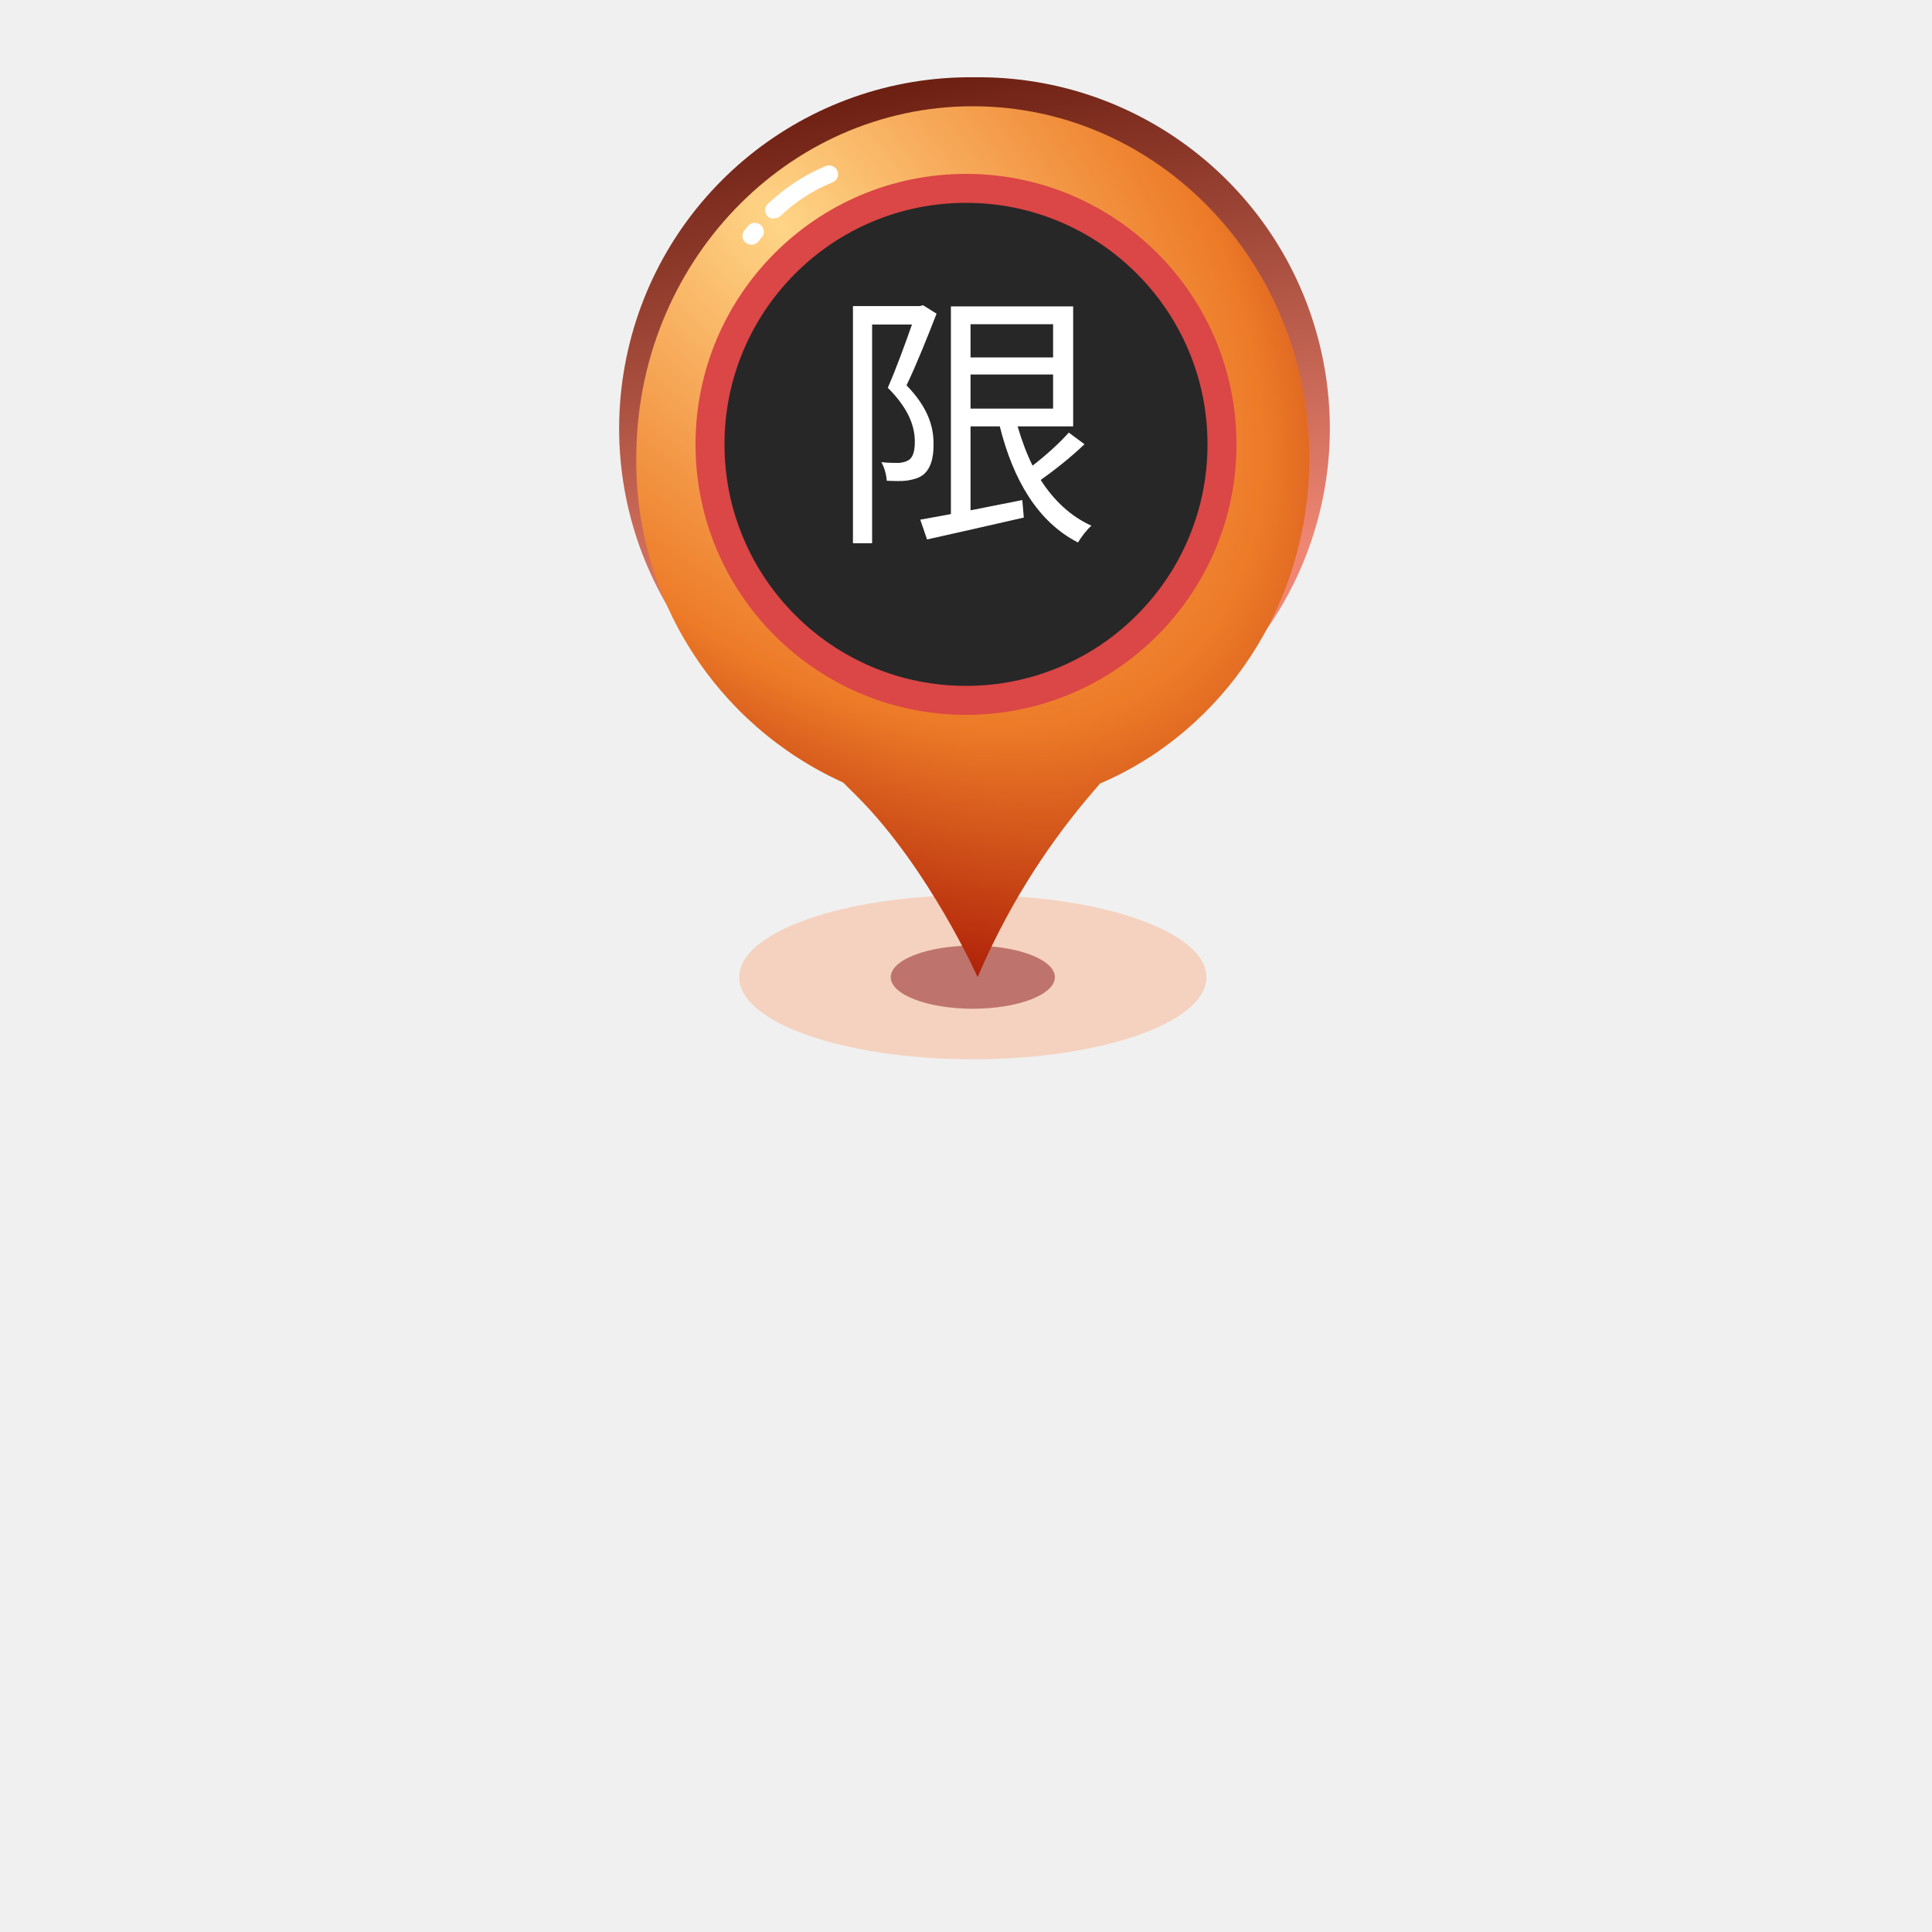
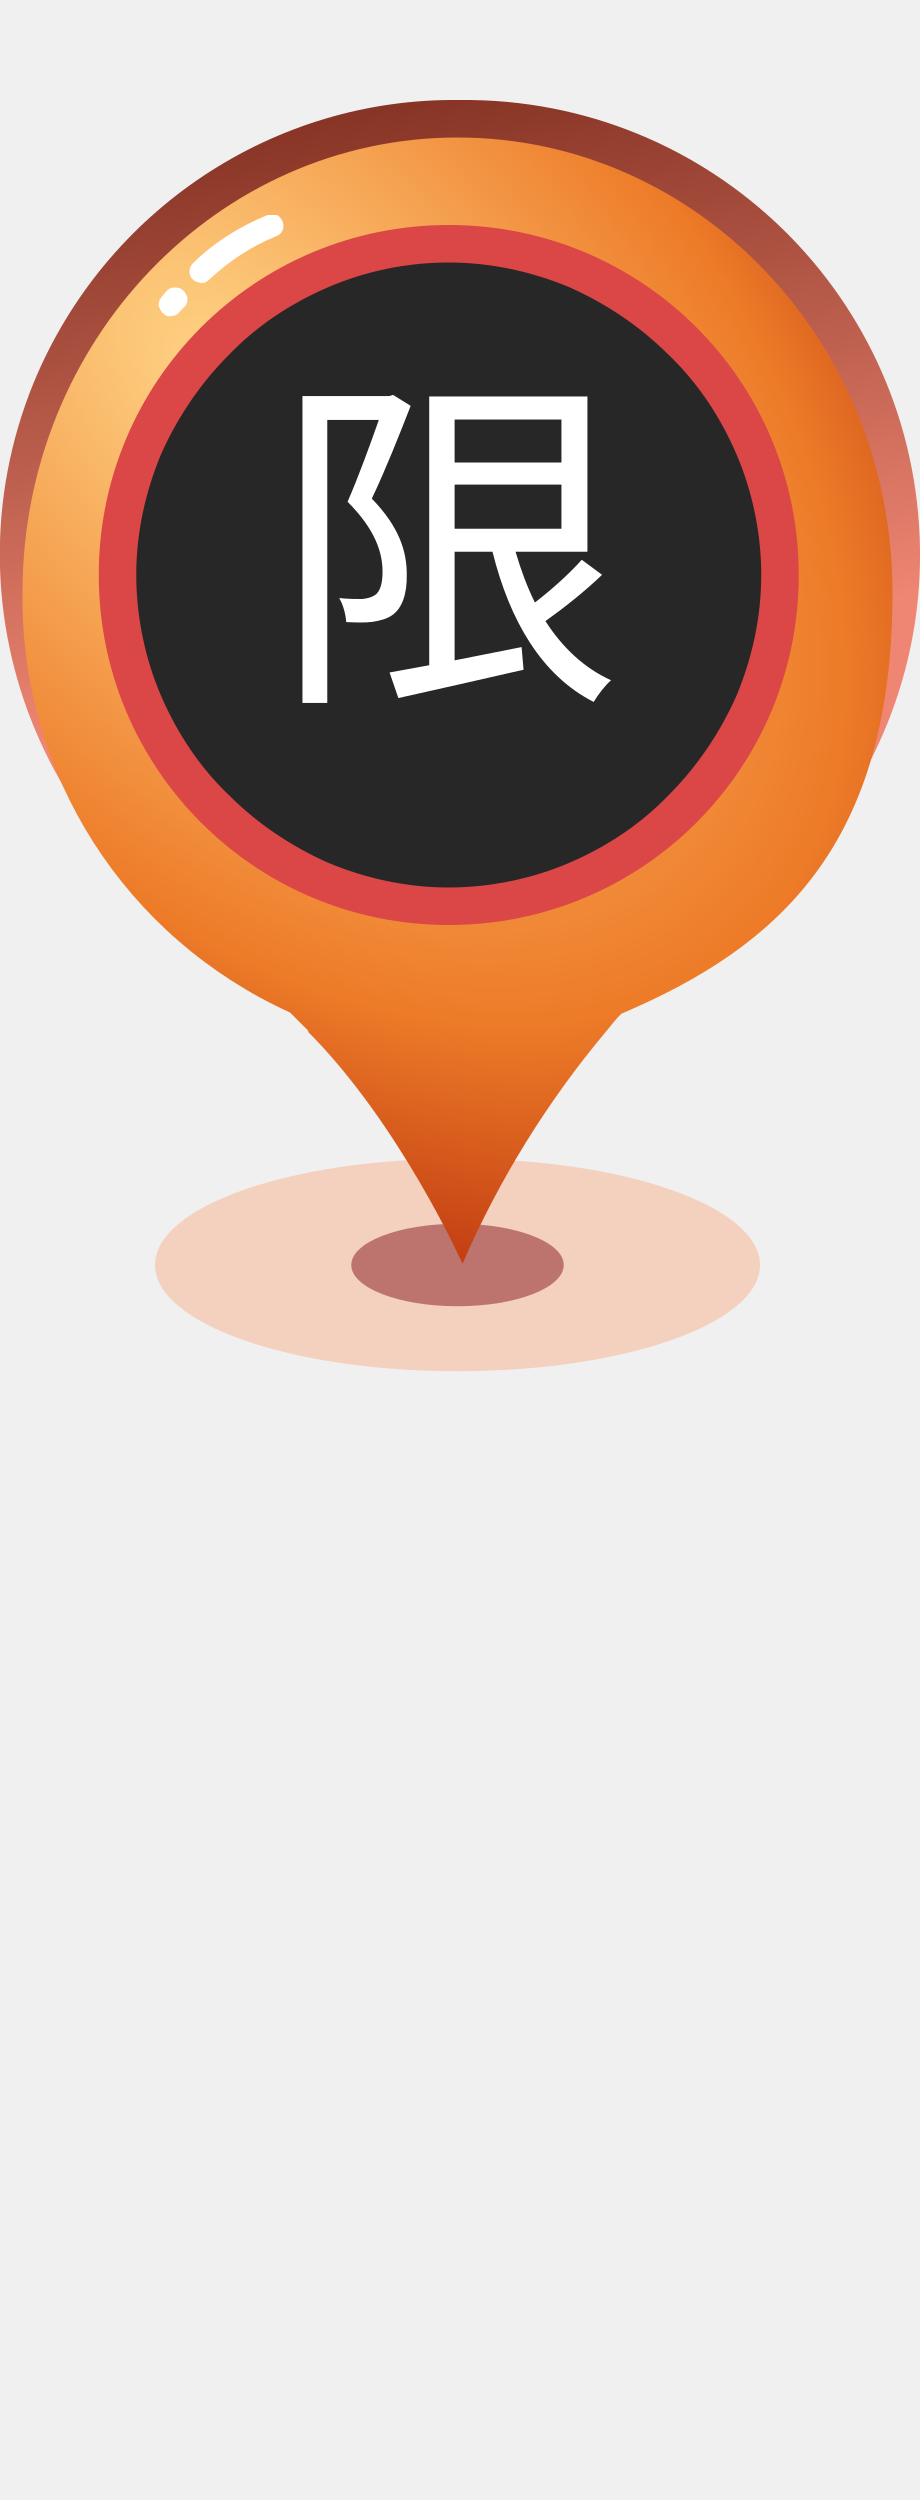
- <svg xmlns="http://www.w3.org/2000/svg" width="200" height="200" viewBox="0 0 200 200">
+ <svg xmlns="http://www.w3.org/2000/svg" id="b" width="73.6" height="200" viewBox="0 0 73.6 200">
  <defs>
-     <style>.a{fill:#4d4d4d;}.a,.b{opacity:0;}.b,.h,.j{fill:#fff;}.c{fill:#ff8a4c;opacity:0.304;}.d{fill:#a74d4b;opacity:0.708;}.e{fill:url(#a);}.f{fill:url(#b);}.g{fill:url(#c);}.i{fill:#272727;}.j{font-size:28px;font-family:PingFangSC-Regular, PingFang SC;letter-spacing:0.013em;}.k,.l{stroke:none;}.l{fill:#db4646;}</style>
-     <linearGradient id="a" x1="0.301" y1="-0.037" x2="0.414" y2="0.628" gradientUnits="objectBoundingBox">
+     <linearGradient id="d" x1="17.2" y1="200.1" x2="17.3" y2="199.4" gradientTransform="translate(-1235.9 18039.9) scale(73.6 -90.2)" gradientUnits="userSpaceOnUse">
      <stop offset="0" stop-color="#5f1508" />
      <stop offset="1" stop-color="#ef8673" />
    </linearGradient>
-     <radialGradient id="b" cx="0.21" cy="0.134" r="1.274" gradientTransform="matrix(0.849, 0.529, -0.307, 0.493, 0.073, -0.043)" gradientUnits="objectBoundingBox">
+     <radialGradient id="e" cx="17.1" cy="198.8" fx="17.1" fy="198.8" r="1.3" gradientTransform="translate(-5248.8 8042.3) rotate(38.9) scale(76 -48) skewX(-8.4)" gradientUnits="userSpaceOnUse">
      <stop offset="0" stop-color="#ffd587" />
-       <stop offset="0.627" stop-color="#ed7b28" />
+       <stop offset=".6" stop-color="#ed7b28" />
      <stop offset="1" stop-color="#a81705" />
    </radialGradient>
-     <radialGradient id="c" cx="0.5" cy="0.5" r="0.5" gradientUnits="objectBoundingBox">
+     <radialGradient id="f" cx="16.9" cy="199.5" fx="16.9" fy="199.5" r=".5" gradientTransform="translate(-892.7 10999) scale(54.9 -54.9)" gradientUnits="userSpaceOnUse">
      <stop offset="0" stop-color="#e75545" />
-       <stop offset="0.793" stop-color="#c4483b" />
+       <stop offset=".8" stop-color="#c4483b" />
      <stop offset="1" stop-color="#983b31" />
    </radialGradient>
  </defs>
-   <g transform="translate(-1011 -454)">
-     <rect class="a" width="200" height="200" transform="translate(1011 454)" />
-     <g transform="translate(215 -626)">
-       <g transform="translate(572 700)">
-         <g transform="translate(289.868 391)">
-           <rect class="b" width="100" height="100" transform="translate(-14.868 -1)" />
-           <g transform="translate(10.653 81.66)">
-             <ellipse class="c" cx="24.183" cy="8.497" rx="24.183" ry="8.497" />
-             <ellipse class="d" cx="8.497" cy="3.268" rx="8.497" ry="3.268" transform="translate(15.687 5.229)" />
-           </g>
-           <g transform="translate(-1.772 2)">
-             <path class="e" d="M24.238,71.538q-.836-.8-1.629-1.533A36.353,36.353,0,0,1,36.783,0,36.354,36.354,0,0,1,50.691,70.114q-.621.673-1.287,1.424A72.81,72.81,0,0,0,37.311,90.157S32.03,78.981,24.238,71.538Z" transform="translate(0 -5)" />
-           </g>
-           <g transform="translate(0 0)">
-             <path class="f" d="M22.956,71.538q-.792-.8-1.543-1.533A36.466,36.466,0,0,1,0,36.4C0,16.3,15.6,0,34.837,0S69.673,16.3,69.673,36.4c0,15.235-8.954,28.283-21.664,33.711q-.588.673-1.219,1.424A73.582,73.582,0,0,0,35.337,90.157S30.335,78.981,22.956,71.538Z" transform="translate(0 0)" />
-             <circle class="g" cx="27.451" cy="27.451" r="27.451" transform="translate(7.029 7.568)" />
-           </g>
-           <path class="h" d="M6.4,12.172a.924.924,0,0,1-.851-.507.867.867,0,0,1,.13-.959A19.843,19.843,0,0,1,11.231,6.17a.977.977,0,0,1,.718-.053.93.93,0,0,1,.545.455.909.909,0,0,1-.4,1.22A16.95,16.95,0,0,0,7.119,11.8a.953.953,0,0,1-.722.315ZM4.341,15.085a.992.992,0,0,1-.487-.139.894.894,0,0,1-.423-.558.866.866,0,0,1,.117-.682l.307-.488a.916.916,0,0,1,.575-.409.945.945,0,0,1,.705.112.908.908,0,0,1,.424.566.883.883,0,0,1-.118.691l-.307.47a.926.926,0,0,1-.794.436" transform="matrix(0.995, 0.105, -0.105, 0.995, 9.089, -1.137)" />
-         </g>
-       </g>
-       <g transform="translate(10046 8302)">
-         <g class="i" transform="translate(-9178 -7204)">
-           <path class="k" d="M 28 54.5 C 24.422 54.5 20.952 53.8 17.685 52.418 C 14.53 51.083 11.696 49.173 9.262 46.738 C 6.827 44.304 4.917 41.47 3.582 38.315 C 2.2 35.048 1.5 31.578 1.5 28 C 1.5 24.422 2.2 20.952 3.582 17.685 C 4.917 14.53 6.827 11.696 9.262 9.262 C 11.696 6.827 14.53 4.917 17.685 3.582 C 20.952 2.2 24.422 1.5 28 1.5 C 31.578 1.5 35.048 2.2 38.315 3.582 C 41.47 4.917 44.304 6.827 46.738 9.262 C 49.173 11.696 51.083 14.53 52.418 17.685 C 53.8 20.952 54.5 24.422 54.5 28 C 54.5 31.578 53.8 35.048 52.418 38.315 C 51.083 41.47 49.173 44.304 46.738 46.738 C 44.304 49.173 41.47 51.083 38.315 52.418 C 35.048 53.8 31.578 54.5 28 54.5 Z" />
-           <path class="l" d="M 28 3 C 24.624 3 21.35 3.661 18.27 4.963 C 15.293 6.222 12.619 8.025 10.322 10.322 C 8.025 12.619 6.222 15.293 4.963 18.27 C 3.661 21.35 3 24.624 3 28 C 3 31.376 3.661 34.65 4.963 37.73 C 6.222 40.707 8.025 43.381 10.322 45.678 C 12.619 47.975 15.293 49.778 18.27 51.037 C 21.35 52.339 24.624 53 28 53 C 31.376 53 34.65 52.339 37.73 51.037 C 40.707 49.778 43.381 47.975 45.678 45.678 C 47.975 43.381 49.778 40.707 51.037 37.73 C 52.339 34.65 53 31.376 53 28 C 53 24.624 52.339 21.35 51.037 18.27 C 49.778 15.293 47.975 12.619 45.678 10.322 C 43.381 8.025 40.707 6.222 37.73 4.963 C 34.65 3.661 31.376 3 28 3 M 28 0 C 43.464 0 56 12.536 56 28 C 56 43.464 43.464 56 28 56 C 12.536 56 0 43.464 0 28 C 0 12.536 12.536 0 28 0 Z" />
-         </g>
-         <text class="j" transform="translate(-9164 -7168)">
-           <tspan x="0" y="0">限</tspan>
-         </text>
-       </g>
+   <g id="c">
+     <rect width="73.6" height="200" style="fill:rgba(77,77,77,0); stroke-width:0px;" />
+     <rect y="10" width="73.6" height="100" style="fill:rgba(255,255,255,0); stroke-width:0px;" />
+     <ellipse cx="36.6" cy="101.2" rx="24.2" ry="8.5" style="fill:#ff8a4c; isolation:isolate; opacity:.3; stroke-width:0px;" />
+     <ellipse cx="36.6" cy="101.2" rx="8.5" ry="3.3" style="fill:#a74d4b; isolation:isolate; opacity:.7; stroke-width:0px;" />
+     <path d="m24.2,79.5c-.6-.5-1.1-1-1.6-1.5C4,70.4-4.9,49.2,2.7,30.6,8.4,16.8,21.9,7.8,36.8,8c20.1-.2,36.5,15.8,36.8,35.9.2,15-8.9,28.6-22.9,34.2-.4.4-.8.9-1.3,1.4-5,5.6-9,11.8-12.1,18.6,0,0-5.3-11.2-13.1-18.6Z" style="fill:url(#d); stroke-width:0px;" />
+     <path d="m24.7,82.5c-.5-.5-1-1-1.5-1.5C10,75,1.6,61.9,1.8,47.4,1.8,27.3,17.4,11,36.6,11s34.8,16.3,34.8,36.4-9,28.3-21.7,33.7c-.4.4-.8.9-1.2,1.4-4.7,5.6-8.6,11.9-11.5,18.6,0,0-5-11.2-12.4-18.6Z" style="fill:url(#e); stroke-width:0px;" />
+     <circle cx="36.3" cy="46" r="27.5" style="fill:url(#f); stroke-width:0px;" />
+     <path d="m16,22.6c-.4,0-.7-.3-.8-.6-.1-.3,0-.7.2-.9,1.7-1.7,3.8-3,6-3.9.2,0,.5,0,.7,0,.2,0,.4.3.5.5.2.5,0,1-.5,1.2-2,.8-3.8,2-5.4,3.5-.2.2-.5.3-.8.2h0Zm-2.4,2.7c-.2,0-.3,0-.5-.2-.2-.1-.3-.4-.4-.6,0-.2,0-.5.2-.7l.4-.5c.2-.2.4-.3.6-.3.2,0,.5,0,.7.2.2.1.3.4.4.6,0,.2,0,.5-.2.7l-.4.4c-.2.3-.5.4-.8.4" style="fill:#fff; stroke-width:0px;" />
+     <path d="m35.9,72.5c-3.6,0-7-.7-10.3-2.1-3.2-1.3-6-3.2-8.4-5.7s-4.3-5.3-5.7-8.4c-1.4-3.3-2.1-6.7-2.1-10.3s.7-7,2.1-10.3c1.3-3.2,3.2-6,5.7-8.4s5.3-4.3,8.4-5.7c3.3-1.4,6.7-2.1,10.3-2.1s7,.7,10.3,2.1c3.2,1.3,6,3.2,8.4,5.7s4.3,5.3,5.7,8.4c1.4,3.3,2.1,6.7,2.1,10.3s-.7,7-2.1,10.3c-1.3,3.2-3.2,6-5.7,8.4s-5.3,4.3-8.4,5.7c-3.3,1.4-6.7,2.1-10.3,2.1Z" style="fill:#272727; stroke-width:0px;" />
+     <path d="m35.9,21c-3.4,0-6.7.7-9.7,2-3,1.3-5.7,3.1-7.9,5.4-2.3,2.3-4.1,5-5.4,7.9-1.3,3.1-2,6.4-2,9.7s.7,6.7,2,9.7c1.3,3,3.1,5.7,5.4,7.9,2.3,2.3,5,4.1,7.9,5.4,3.1,1.3,6.4,2,9.7,2s6.7-.7,9.7-2c3-1.3,5.7-3.1,7.9-5.4,2.3-2.3,4.1-5,5.4-7.9,1.3-3.1,2-6.4,2-9.7s-.7-6.7-2-9.7c-1.3-3-3.1-5.7-5.4-7.9-2.3-2.3-5-4.1-7.9-5.4-3.1-1.3-6.4-2-9.7-2m0-3c15.5,0,28,12.5,28,28s-12.5,28-28,28S7.9,61.5,7.9,46s12.5-28,28-28Z" style="fill:#db4646; stroke-width:0px;" />
+     <g style="isolation:isolate;">
+       <text transform="translate(21.9 54)" style="fill:#fff; font-family:PingFangSC-Regular-GBpc-EUC-H, 'PingFang SC'; font-size:28px; isolation:isolate; letter-spacing:0em;">
+         <tspan x="0" y="0">限</tspan>
+       </text>
    </g>
  </g>
</svg>
